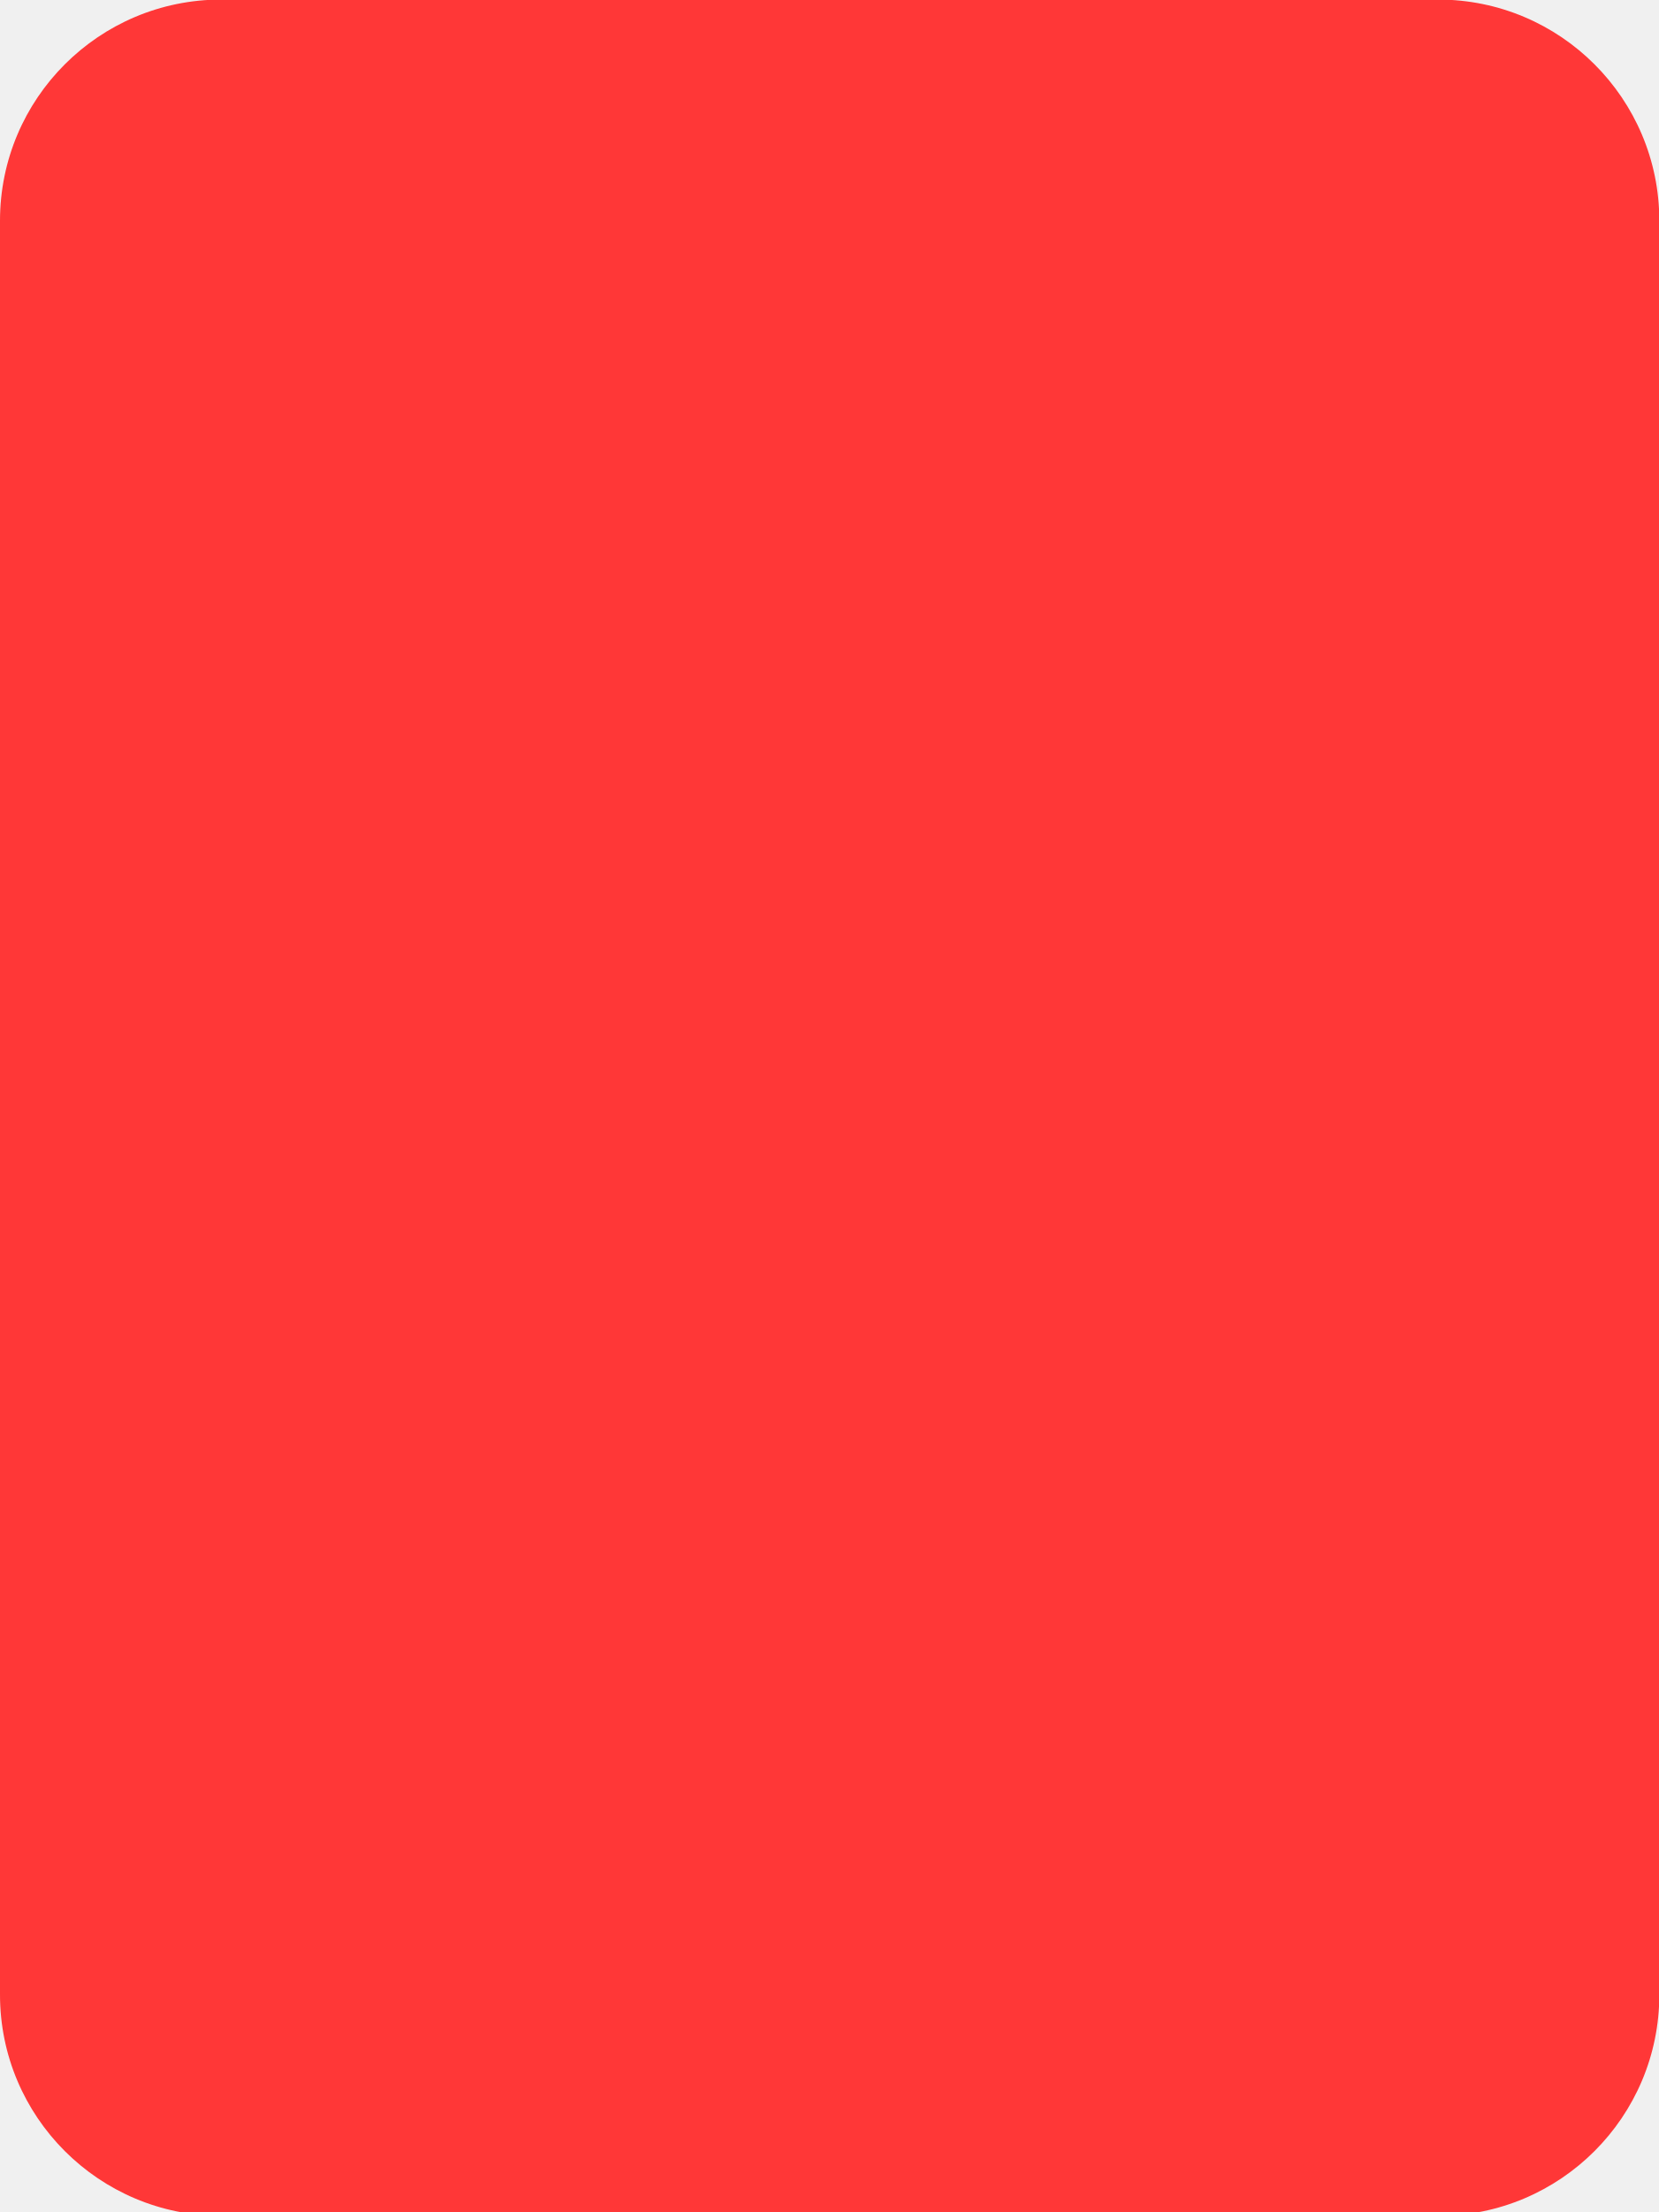
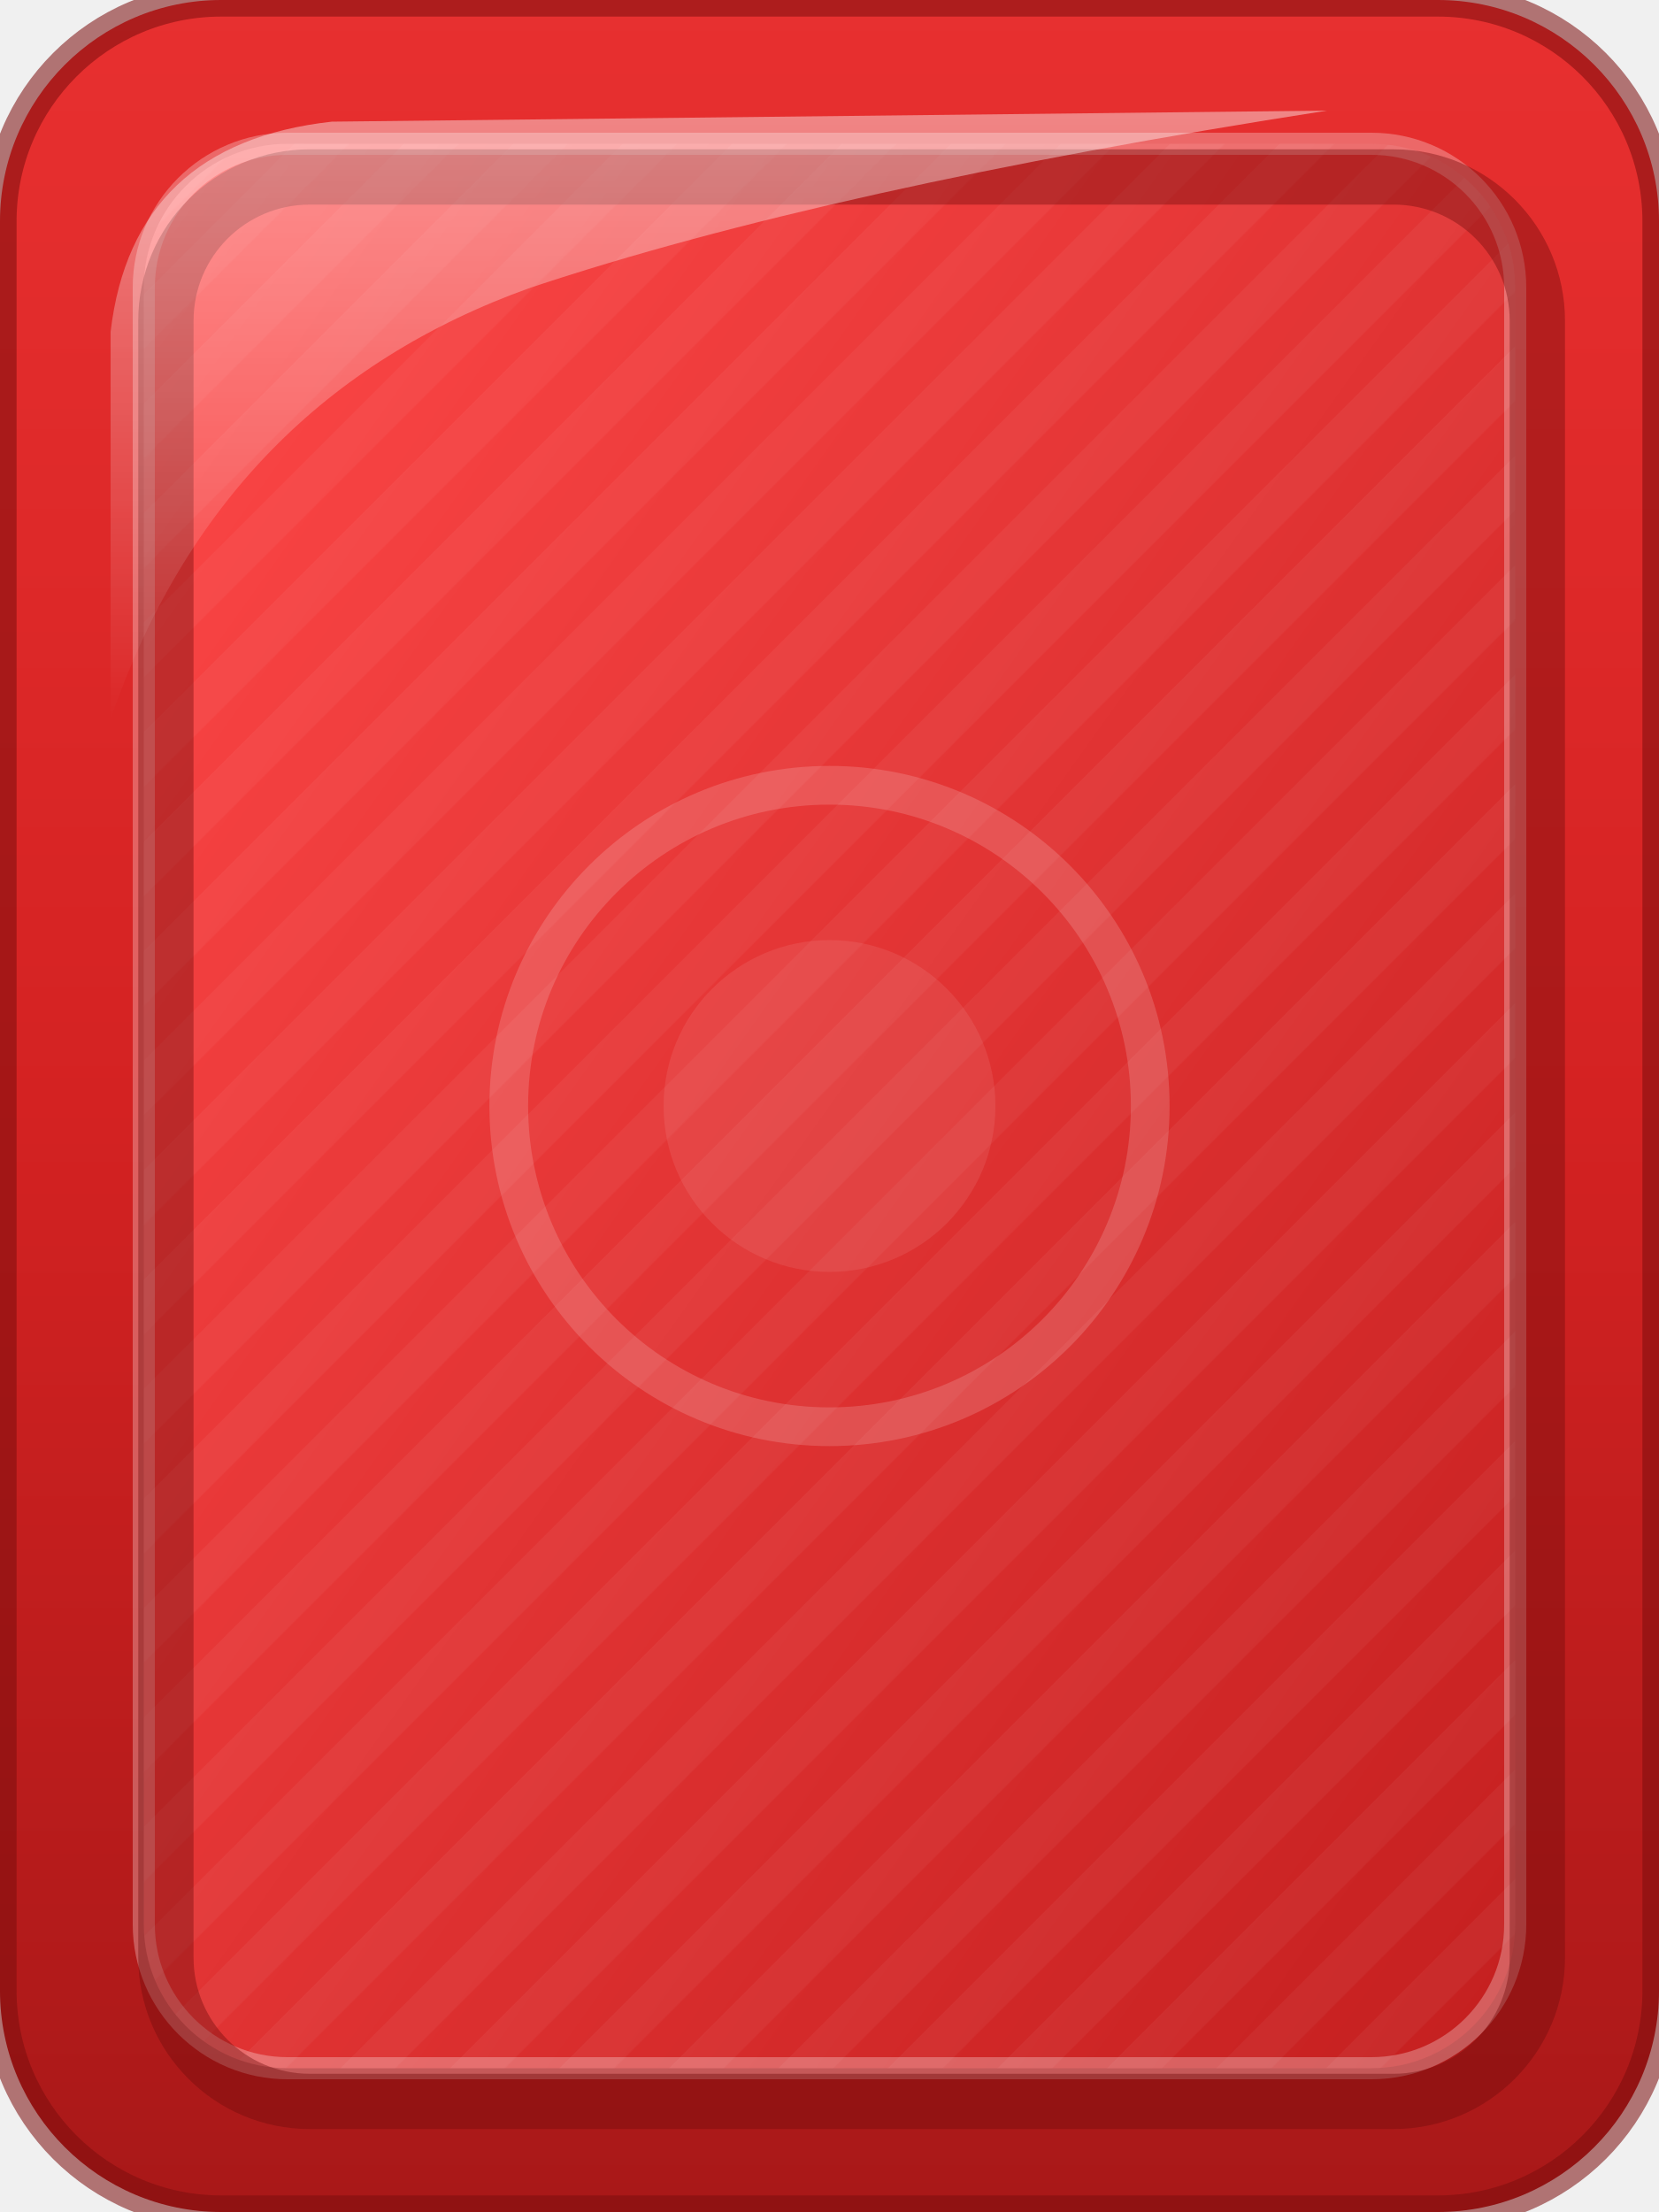
- <svg xmlns="http://www.w3.org/2000/svg" xmlns:ns1="http://www.openswatchbook.org/uri/2009/osb" width="300" height="400" viewBox="0 0 300 400" id="svg2" version="1.1">
-   <defs id="defs4">
-     <linearGradient id="linearGradient10055" ns1:paint="solid">
-       <stop style="stop-color:#000000;stop-opacity:1;" offset="0" id="stop10057" />
+ <svg xmlns="http://www.w3.org/2000/svg" width="300" height="400" viewBox="0 0 300 400" version="1.1">
+   <defs>
+     <linearGradient id="bodyGrad" x1="0" y1="0" x2="0" y2="1">
+       <stop offset="0" stop-color="#e83030" />
+       <stop offset="0.5" stop-color="#d42222" />
+       <stop offset="1" stop-color="#a81818" />
    </linearGradient>
-     <marker orient="auto" refY="0" refX="0" id="Arrow1Lstart" style="overflow:visible">
-       <path id="path4978" d="M 0,0 5,-5 -12.5,0 5,5 0,0 Z" style="fill:#000000;fill-opacity:1;fill-rule:evenodd;stroke:#ff5c00;stroke-width:1pt;stroke-opacity:1" transform="matrix(0.8,0,0,0.8,10,0)" />
-     </marker>
-     <clipPath clipPathUnits="userSpaceOnUse" id="clipPath4243">
-       <circle style="opacity:1;fill:#000000;fill-opacity:0.297;fill-rule:nonzero;stroke:#000000;stroke-width:19.133;stroke-linecap:butt;stroke-linejoin:round;stroke-miterlimit:4;stroke-dasharray:none;stroke-dashoffset:0;stroke-opacity:1" id="circle4245" cx="-264.66" cy="-198.207" r="293.954" />
-     </clipPath>
-     <clipPath clipPathUnits="userSpaceOnUse" id="clipPath7847">
-       <ellipse style="opacity:1;fill:#822600;fill-opacity:1;fill-rule:nonzero;stroke:none;stroke-width:12;stroke-linecap:round;stroke-linejoin:round;stroke-miterlimit:4;stroke-dasharray:none;stroke-dashoffset:0;stroke-opacity:1" id="ellipse7849" cx="394" cy="552.362" rx="349.495" ry="216" />
-     </clipPath>
-     <clipPath clipPathUnits="userSpaceOnUse" id="clipPath4243-1">
-       <circle style="opacity:1;fill:#000000;fill-opacity:0.297;fill-rule:nonzero;stroke:#000000;stroke-width:19.133;stroke-linecap:butt;stroke-linejoin:round;stroke-miterlimit:4;stroke-dasharray:none;stroke-dashoffset:0;stroke-opacity:1" id="circle4245-4" cx="-264.66" cy="-198.207" r="293.954" />
-     </clipPath>
-     <clipPath clipPathUnits="userSpaceOnUse" id="clipPath7876">
-       <circle style="opacity:1;fill:#000000;fill-opacity:0.297;fill-rule:nonzero;stroke:#000000;stroke-width:19.133;stroke-linecap:butt;stroke-linejoin:round;stroke-miterlimit:4;stroke-dasharray:none;stroke-dashoffset:0;stroke-opacity:1" id="circle7878" cx="-264.66" cy="-198.207" r="293.954" />
-     </clipPath>
-     <clipPath clipPathUnits="userSpaceOnUse" id="clipPath14693">
-       <rect style="opacity:1;fill:#a53c3c;fill-opacity:1;fill-rule:nonzero;stroke:none;stroke-width:8;stroke-linecap:round;stroke-linejoin:round;stroke-miterlimit:4;stroke-dasharray:none;stroke-dashoffset:0;stroke-opacity:1" id="rect14695" width="131.784" height="168.821" x="-332.596" y="383.498" rx="1.255" ry="3.751" transform="matrix(0.9993908,-0.03489951,0.03489951,0.9993908,0,0)" />
-     </clipPath>
-     <clipPath clipPathUnits="userSpaceOnUse" id="clipPath14952">
-       <ellipse style="opacity:1;fill:#a53c3c;fill-opacity:1;fill-rule:nonzero;stroke:none;stroke-width:7;stroke-linecap:round;stroke-linejoin:round;stroke-miterlimit:4;stroke-dasharray:none;stroke-dashoffset:0;stroke-opacity:1" id="ellipse14954" cx="-271.344" cy="647.256" rx="69.057" ry="116.911" transform="matrix(0.9993908,-0.03489951,0.03489951,0.9993908,0,0)" />
-     </clipPath>
-     <pattern y="0" x="0" height="6" width="6" patternUnits="userSpaceOnUse" id="EMFhbasepattern" />
-     <filter style="color-interpolation-filters:sRGB;" id="filter4198">
-       <feGaussianBlur stdDeviation="2.51 2.51" result="blur" id="feGaussianBlur4200" />
-     </filter>
-     <mask maskUnits="userSpaceOnUse" id="mask4216">
-       <rect ry="40" y="-1325.603" x="-451.938" height="400.778" width="300.059" id="rect4218" style="opacity:1;fill:#ff3737;fill-opacity:1;fill-rule:nonzero;stroke:none;stroke-width:10;stroke-linecap:butt;stroke-linejoin:round;stroke-miterlimit:4;stroke-dasharray:none;stroke-dashoffset:0;stroke-opacity:1" transform="scale(-1,-1)" />
-     </mask>
-     <mask maskUnits="userSpaceOnUse" id="mask4222">
-       <rect ry="40" y="652.284" x="0" height="400.778" width="300.059" id="rect4224" style="opacity:1;fill:#ff3737;fill-opacity:1;fill-rule:nonzero;stroke:none;stroke-width:10;stroke-linecap:butt;stroke-linejoin:round;stroke-miterlimit:4;stroke-dasharray:none;stroke-dashoffset:0;stroke-opacity:1" />
-     </mask>
-     <filter style="color-interpolation-filters:sRGB;" id="filter4188">
-       <feGaussianBlur stdDeviation="2.35 2.34" result="blur" id="feGaussianBlur4190" />
-     </filter>
+     <linearGradient id="innerGrad" x1="0" y1="0" x2="1" y2="1">
+       <stop offset="0" stop-color="#ff4848" />
+       <stop offset="1" stop-color="#c41f1f" />
+     </linearGradient>
+     <linearGradient id="glossGrad" x1="0" y1="0" x2="0" y2="1">
+       <stop offset="0" stop-color="#ffffff" stop-opacity="0.42" />
+       <stop offset="1" stop-color="#ffffff" stop-opacity="0" />
+     </linearGradient>
+     <pattern id="weave" width="14" height="14" patternUnits="userSpaceOnUse" patternTransform="rotate(45)">
+       <rect width="14" height="14" fill="none" />
+       <rect width="7" height="14" fill="#ffffff" fill-opacity="0.045" />
+     </pattern>
  </defs>
-   <g id="layer1" transform="translate(0,-652.3622)">
-     <rect style="opacity:1;fill:#ff3737;fill-opacity:1;fill-rule:nonzero;stroke:none;stroke-width:10;stroke-linecap:butt;stroke-linejoin:round;stroke-miterlimit:4;stroke-dasharray:none;stroke-dashoffset:0;stroke-opacity:1" id="rect4164" width="300.059" height="400.778" x="0" y="652.284" ry="40" />
-     <path style="fill:#ffffff;fill-opacity:0.784;fill-rule:evenodd;stroke:none;stroke-width:1px;stroke-linecap:butt;stroke-linejoin:miter;stroke-opacity:1;filter:url(#filter4198)" d="M -4.769,775.071 C -9.65,741.995 -16.846,674.237 -1.279,652.064 18.998,625.944 233.501,631.631 263.314,653.91 276.214,662.649 59.159,656.477 35.908,685.1 13.2,712.468 0.651,818.187 -4.769,775.071 Z" id="path4166" mask="url(#mask4222)" />
-     <path id="path4221" d="m 151.736,1025.018 c -3.327,-9.314 -10.248,-68.454 5.318,-90.627 20.277,-26.12 219.436,-16.458 231.555,-9.932 11.074,5.317 -178.604,0.059 -204.851,34.866 -21.593,30.001 -26.501,82.178 -32.022,65.692 z" style="fill:#000000;fill-opacity:0.392;fill-rule:evenodd;stroke:none;stroke-width:1px;stroke-linecap:butt;stroke-linejoin:miter;stroke-opacity:1;filter:url(#filter4198)" transform="matrix(-1,0,0,-1,451.9381,1977.887)" mask="url(#mask4216)" />
-   </g>
+   <rect x="0" y="0" width="300" height="400" rx="40" fill="url(#bodyGrad)" />
+   <rect x="0" y="0" width="300" height="400" rx="40" fill="none" stroke="#7c0e0e" stroke-width="6" stroke-opacity="0.55" />
+   <rect x="26" y="26" width="248" height="348" rx="26" fill="url(#innerGrad)" />
+   <rect x="26" y="26" width="248" height="348" rx="26" fill="url(#weave)" />
+   <rect x="26" y="26" width="248" height="348" rx="26" fill="none" stroke="#ffffff" stroke-opacity="0.28" stroke-width="4" />
+   <rect x="26" y="26" width="248" height="348" rx="26" fill="none" stroke="#700c0c" stroke-opacity="0.4" stroke-width="10" transform="translate(4,6)" />
+   <circle cx="150" cy="200" r="58" fill="none" stroke="#ffffff" stroke-opacity="0.16" stroke-width="7" />
+   <circle cx="150" cy="200" r="30" fill="#ffffff" fill-opacity="0.08" />
+   <path d="M 20 60 Q 24 26 60 22 L 240 20 Q 150 34 96 52 Q 40 72 20 130 Z" fill="url(#glossGrad)" />
</svg>
